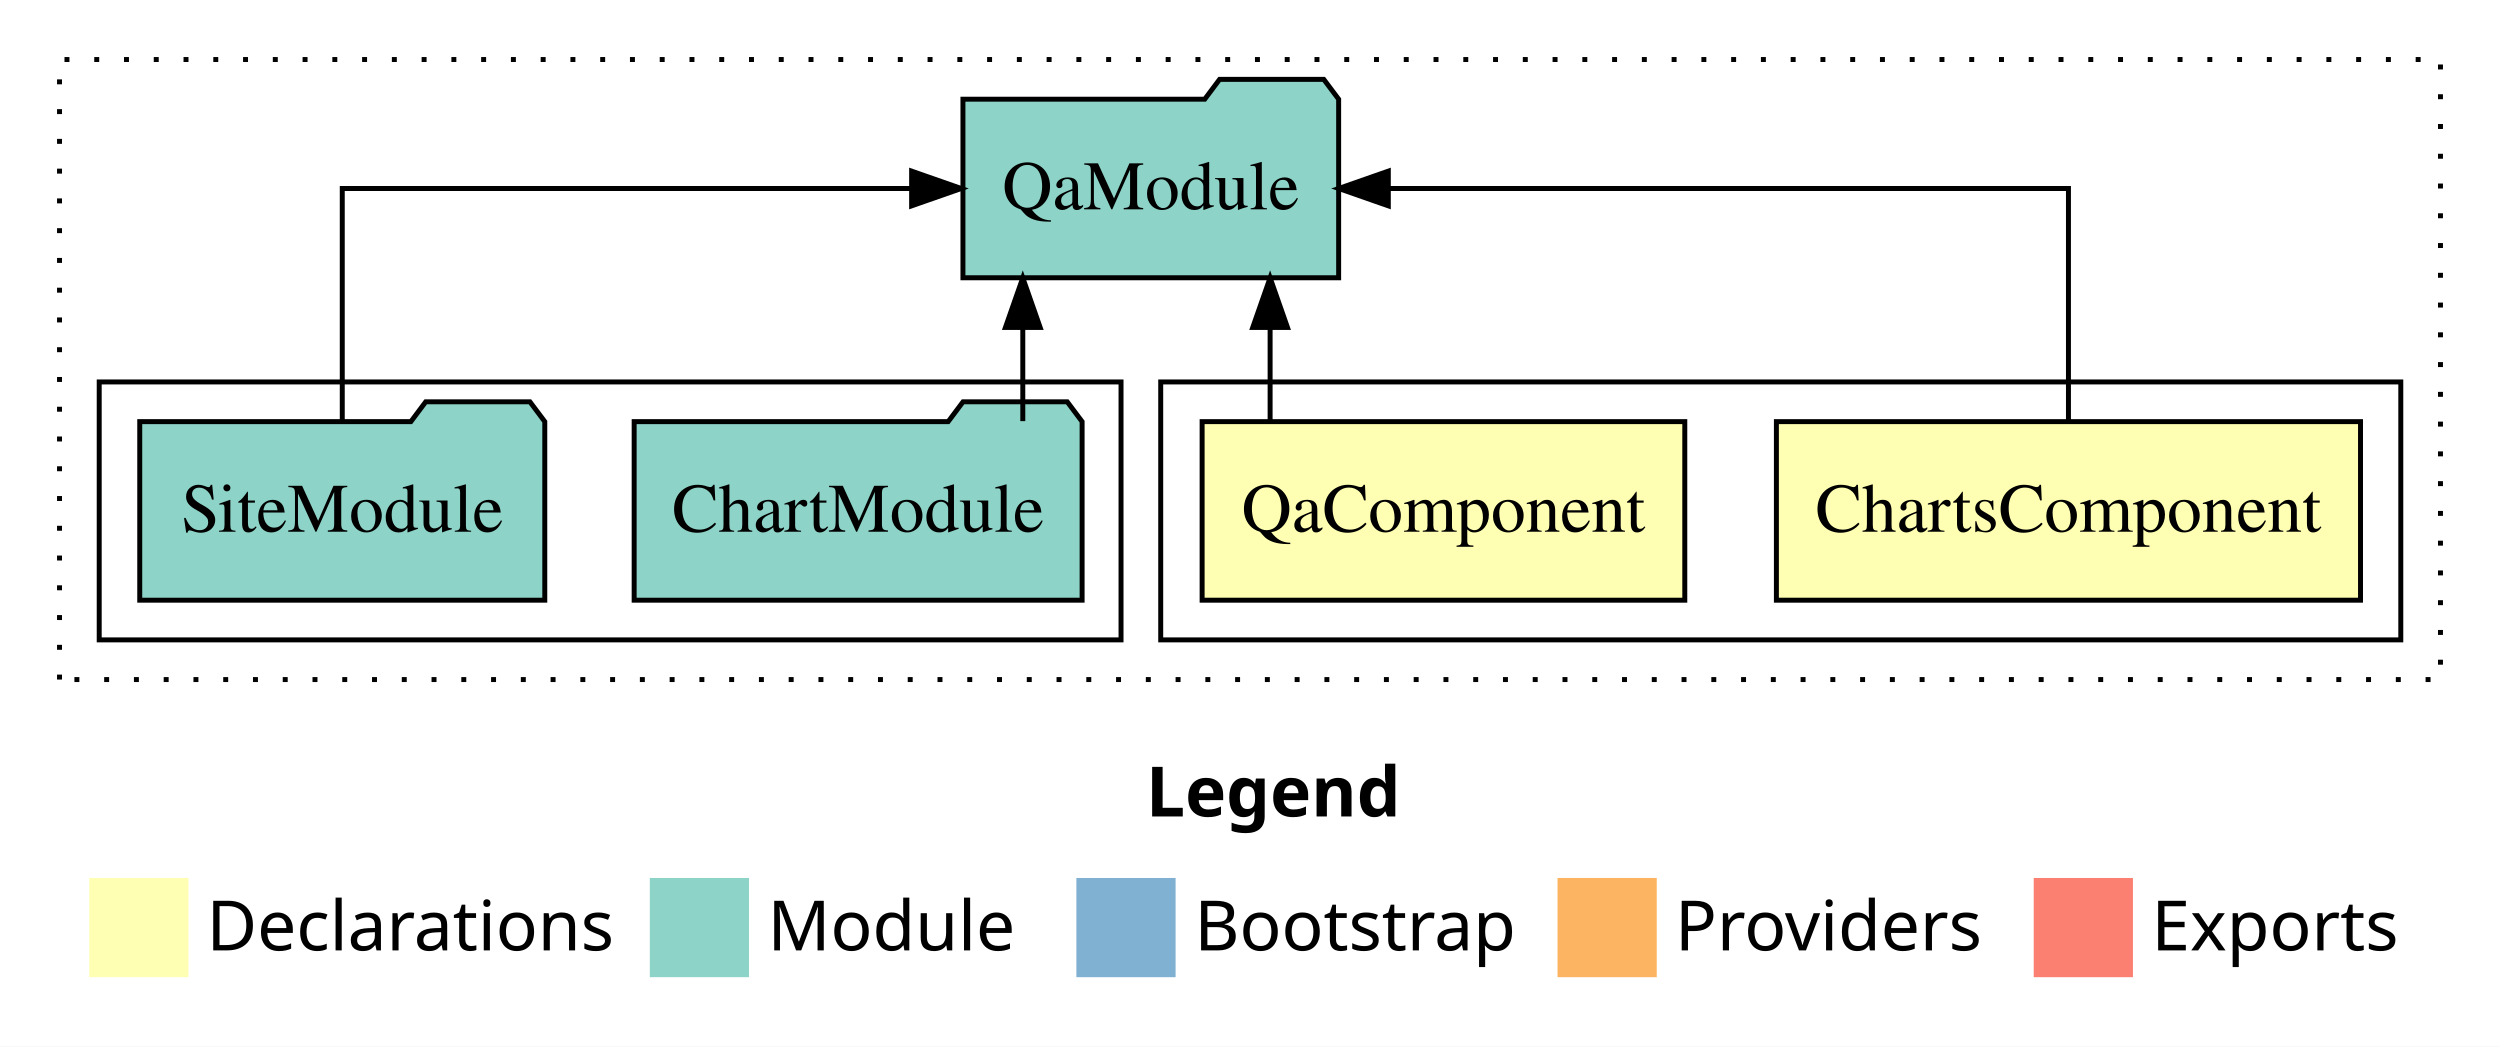
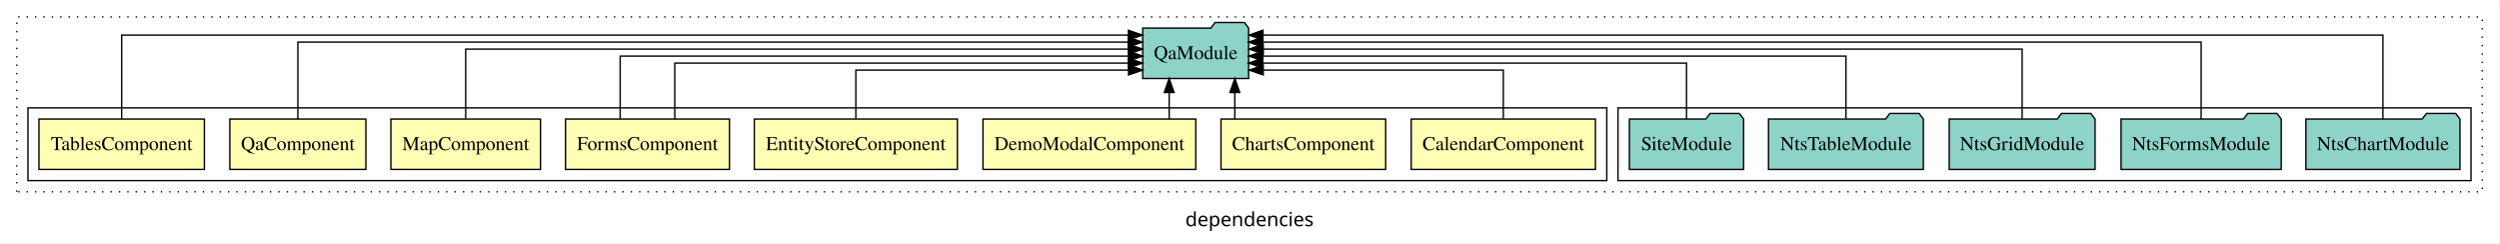
- <svg xmlns="http://www.w3.org/2000/svg" width="504pt" height="211pt" viewBox="0.00 0.00 504.00 211.00">
-   <g id="graph0" class="graph" transform="scale(1 1) rotate(0) translate(4 207)">
-     <polygon fill="#ffffff" stroke="transparent" points="-4,4 -4,-207 500,-207 500,4 -4,4" />
-     <text text-anchor="start" x="227.009" y="-42.4" font-family="sans-serif" font-weight="bold" font-size="14.00" fill="#000000">Legend</text>
-     <polygon fill="#ffffb3" stroke="transparent" points="14,-10 14,-30 34,-30 34,-10 14,-10" />
-     <text text-anchor="start" x="37.629" y="-15.4" font-family="sans-serif" font-size="14.00" fill="#000000">  Declarations</text>
-     <polygon fill="#8dd3c7" stroke="transparent" points="127,-10 127,-30 147,-30 147,-10 127,-10" />
-     <text text-anchor="start" x="150.725" y="-15.4" font-family="sans-serif" font-size="14.00" fill="#000000">  Module</text>
-     <polygon fill="#80b1d3" stroke="transparent" points="213,-10 213,-30 233,-30 233,-10 213,-10" />
-     <text text-anchor="start" x="236.781" y="-15.4" font-family="sans-serif" font-size="14.00" fill="#000000">  Bootstrap</text>
-     <polygon fill="#fdb462" stroke="transparent" points="310,-10 310,-30 330,-30 330,-10 310,-10" />
-     <text text-anchor="start" x="333.673" y="-15.4" font-family="sans-serif" font-size="14.00" fill="#000000">  Providers</text>
-     <polygon fill="#fb8072" stroke="transparent" points="406,-10 406,-30 426,-30 426,-10 406,-10" />
-     <text text-anchor="start" x="429.726" y="-15.4" font-family="sans-serif" font-size="14.00" fill="#000000">  Exports</text>
+ <svg xmlns="http://www.w3.org/2000/svg" width="1787pt" height="174pt" viewBox="0.00 0.00 1787.00 173.80">
+   <g id="graph0" class="graph" transform="scale(1 1) rotate(0) translate(4 169.8)">
+     <polygon fill="white" stroke="transparent" points="-4,4 -4,-169.8 1783,-169.8 1783,4 -4,4" />
+     <text text-anchor="middle" x="889.5" y="-8.2" font-family="sans-serif" font-size="14.00">dependencies</text>
    <g id="clust1" class="cluster">
-       <polygon fill="none" stroke="#000000" stroke-dasharray="1,5" points="8,-70 8,-195 488,-195 488,-70 8,-70" />
+       <polygon fill="none" stroke="black" stroke-dasharray="1,5" points="8,-32.8 8,-157.8 1771,-157.8 1771,-32.8 8,-32.8" />
+     </g>
+     <g id="clust11" class="cluster">
+       <polygon fill="none" stroke="black" points="1153,-40.8 1153,-92.8 1763,-92.8 1763,-40.8 1153,-40.8" />
    </g>
    <g id="clust2" class="cluster">
-       <polygon fill="none" stroke="#000000" points="230,-78 230,-130 480,-130 480,-78 230,-78" />
-     </g>
-     <g id="clust5" class="cluster">
-       <polygon fill="none" stroke="#000000" points="16,-78 16,-130 222,-130 222,-78 16,-78" />
+       <polygon fill="none" stroke="black" points="16,-40.8 16,-92.8 1145,-92.8 1145,-40.8 16,-40.8" />
    </g>
    <g id="node1" class="node">
-       <polygon fill="#ffffb3" stroke="#000000" points="471.88,-122 354.12,-122 354.12,-86 471.88,-86 471.88,-122" />
-       <text text-anchor="middle" x="413" y="-99.8" font-family="Times,serif" font-size="14.00" fill="#000000">ChartsComponent</text>
+       <polygon fill="#ffffb3" stroke="black" points="1136.86,-84.8 1005.14,-84.8 1005.14,-48.8 1136.86,-48.8 1136.86,-84.8" />
+       <text text-anchor="middle" x="1071" y="-62.6" font-family="Times,serif" font-size="14.00">CalendarComponent</text>
+     </g>
+     <g id="node9" class="node">
+       <polygon fill="#8dd3c7" stroke="black" points="888.87,-149.8 885.87,-153.8 864.87,-153.8 861.87,-149.8 813.13,-149.8 813.13,-113.8 888.87,-113.8 888.87,-149.8" />
+       <text text-anchor="middle" x="851" y="-127.6" font-family="Times,serif" font-size="14.00">QaModule</text>
+     </g>
+     <g id="edge1" class="edge">
+       <path fill="none" stroke="black" d="M1071,-85.04C1071,-100.37 1071,-119.8 1071,-119.8 1071,-119.8 899.32,-119.8 899.32,-119.8" />
+       <polygon fill="black" stroke="black" points="899.32,-116.3 889.32,-119.8 899.32,-123.3 899.32,-116.3" />
+     </g>
+     <g id="node2" class="node">
+       <polygon fill="#ffffb3" stroke="black" points="986.88,-84.8 869.12,-84.8 869.12,-48.8 986.88,-48.8 986.88,-84.8" />
+       <text text-anchor="middle" x="928" y="-62.6" font-family="Times,serif" font-size="14.00">ChartsComponent</text>
+     </g>
+     <g id="edge2" class="edge">
+       <path fill="none" stroke="black" d="M879,-84.91C879,-84.91 879,-103.79 879,-103.79" />
+       <polygon fill="black" stroke="black" points="875.5,-103.79 879,-113.79 882.5,-103.79 875.5,-103.79" />
    </g>
    <g id="node3" class="node">
-       <polygon fill="#8dd3c7" stroke="#000000" points="265.871,-187 262.871,-191 241.871,-191 238.871,-187 190.129,-187 190.129,-151 265.871,-151 265.871,-187" />
-       <text text-anchor="middle" x="228" y="-164.8" font-family="Times,serif" font-size="14.00" fill="#000000">QaModule</text>
+       <polygon fill="#ffffb3" stroke="black" points="851.09,-84.8 698.91,-84.8 698.91,-48.8 851.09,-48.8 851.09,-84.8" />
+       <text text-anchor="middle" x="775" y="-62.6" font-family="Times,serif" font-size="14.00">DemoModalComponent</text>
    </g>
-     <g id="edge1" class="edge">
-       <path fill="none" stroke="#000000" d="M413,-122.106C413,-141.339 413,-169 413,-169 413,-169 275.884,-169 275.884,-169" />
-       <polygon fill="#000000" stroke="#000000" points="275.884,-165.5 265.884,-169 275.884,-172.5 275.884,-165.5" />
-     </g>
-     <g id="node2" class="node">
-       <polygon fill="#ffffb3" stroke="#000000" points="335.654,-122 238.346,-122 238.346,-86 335.654,-86 335.654,-122" />
-       <text text-anchor="middle" x="287" y="-99.8" font-family="Times,serif" font-size="14.00" fill="#000000">QaComponent</text>
-     </g>
-     <g id="edge2" class="edge">
-       <path fill="none" stroke="#000000" d="M252.054,-122.106C252.054,-122.106 252.054,-140.991 252.054,-140.991" />
-       <polygon fill="#000000" stroke="#000000" points="248.554,-140.991 252.054,-150.991 255.554,-140.991 248.554,-140.991" />
+     <g id="edge3" class="edge">
+       <path fill="none" stroke="black" d="M832.06,-84.91C832.06,-84.91 832.06,-103.79 832.06,-103.79" />
+       <polygon fill="black" stroke="black" points="828.56,-103.79 832.06,-113.79 835.56,-103.79 828.56,-103.79" />
    </g>
    <g id="node4" class="node">
-       <polygon fill="#8dd3c7" stroke="#000000" points="214.153,-122 211.153,-126 190.153,-126 187.153,-122 123.847,-122 123.847,-86 214.153,-86 214.153,-122" />
-       <text text-anchor="middle" x="169" y="-99.8" font-family="Times,serif" font-size="14.00" fill="#000000">ChartModule</text>
+       <polygon fill="#ffffb3" stroke="black" points="680.61,-84.8 535.39,-84.8 535.39,-48.8 680.61,-48.8 680.61,-84.8" />
+       <text text-anchor="middle" x="608" y="-62.6" font-family="Times,serif" font-size="14.00">EntityStoreComponent</text>
    </g>
-     <g id="edge3" class="edge">
-       <path fill="none" stroke="#000000" d="M202.195,-122.106C202.195,-122.106 202.195,-140.991 202.195,-140.991" />
-       <polygon fill="#000000" stroke="#000000" points="198.695,-140.991 202.195,-150.991 205.695,-140.991 198.695,-140.991" />
+     <g id="edge4" class="edge">
+       <path fill="none" stroke="black" d="M608,-85.04C608,-100.37 608,-119.8 608,-119.8 608,-119.8 803.03,-119.8 803.03,-119.8" />
+       <polygon fill="black" stroke="black" points="803.03,-123.3 813.03,-119.8 803.03,-116.3 803.03,-123.3" />
    </g>
    <g id="node5" class="node">
-       <polygon fill="#8dd3c7" stroke="#000000" points="105.829,-122 102.829,-126 81.829,-126 78.829,-122 24.171,-122 24.171,-86 105.829,-86 105.829,-122" />
-       <text text-anchor="middle" x="65" y="-99.8" font-family="Times,serif" font-size="14.00" fill="#000000">SiteModule</text>
+       <polygon fill="#ffffb3" stroke="black" points="517.61,-84.8 400.39,-84.8 400.39,-48.8 517.61,-48.8 517.61,-84.8" />
+       <text text-anchor="middle" x="459" y="-62.6" font-family="Times,serif" font-size="14.00">FormsComponent</text>
    </g>
-     <g id="edge4" class="edge">
-       <path fill="none" stroke="#000000" d="M65,-122.106C65,-141.339 65,-169 65,-169 65,-169 179.784,-169 179.784,-169" />
-       <polygon fill="#000000" stroke="#000000" points="179.784,-172.5 189.784,-169 179.784,-165.5 179.784,-172.5" />
+     <g id="edge5" class="edge">
+       <path fill="none" stroke="black" d="M478.52,-84.83C478.52,-101.86 478.52,-124.8 478.52,-124.8 478.52,-124.8 802.89,-124.8 802.89,-124.8" />
+       <polygon fill="black" stroke="black" points="802.89,-128.3 812.89,-124.8 802.89,-121.3 802.89,-128.3" />
+     </g>
+     <g id="edge6" class="edge">
+       <path fill="none" stroke="black" d="M439.48,-85.02C439.48,-103.63 439.48,-129.8 439.48,-129.8 439.48,-129.8 803.02,-129.8 803.02,-129.8" />
+       <polygon fill="black" stroke="black" points="803.02,-133.3 813.02,-129.8 803.02,-126.3 803.02,-133.3" />
+     </g>
+     <g id="node6" class="node">
+       <polygon fill="#ffffb3" stroke="black" points="382.49,-84.8 275.51,-84.8 275.51,-48.8 382.49,-48.8 382.49,-84.8" />
+       <text text-anchor="middle" x="329" y="-62.6" font-family="Times,serif" font-size="14.00">MapComponent</text>
+     </g>
+     <g id="edge7" class="edge">
+       <path fill="none" stroke="black" d="M329,-85.02C329,-105.17 329,-134.8 329,-134.8 329,-134.8 803.04,-134.8 803.04,-134.8" />
+       <polygon fill="black" stroke="black" points="803.04,-138.3 813.04,-134.8 803.04,-131.3 803.04,-138.3" />
+     </g>
+     <g id="node7" class="node">
+       <polygon fill="#ffffb3" stroke="black" points="257.65,-84.8 160.35,-84.8 160.35,-48.8 257.65,-48.8 257.65,-84.8" />
+       <text text-anchor="middle" x="209" y="-62.6" font-family="Times,serif" font-size="14.00">QaComponent</text>
+     </g>
+     <g id="edge8" class="edge">
+       <path fill="none" stroke="black" d="M209,-84.84C209,-106.46 209,-139.8 209,-139.8 209,-139.8 802.76,-139.8 802.76,-139.8" />
+       <polygon fill="black" stroke="black" points="802.76,-143.3 812.76,-139.8 802.76,-136.3 802.76,-143.3" />
+     </g>
+     <g id="node8" class="node">
+       <polygon fill="#ffffb3" stroke="black" points="142.15,-84.8 23.85,-84.8 23.85,-48.8 142.15,-48.8 142.15,-84.8" />
+       <text text-anchor="middle" x="83" y="-62.6" font-family="Times,serif" font-size="14.00">TablesComponent</text>
+     </g>
+     <g id="edge9" class="edge">
+       <path fill="none" stroke="black" d="M83,-84.89C83,-107.93 83,-144.8 83,-144.8 83,-144.8 802.91,-144.8 802.91,-144.8" />
+       <polygon fill="black" stroke="black" points="802.91,-148.3 812.91,-144.8 802.91,-141.3 802.91,-148.3" />
+     </g>
+     <g id="node10" class="node">
+       <polygon fill="#8dd3c7" stroke="black" points="1755.09,-84.8 1752.09,-88.8 1731.09,-88.8 1728.09,-84.8 1644.91,-84.8 1644.91,-48.8 1755.09,-48.8 1755.09,-84.8" />
+       <text text-anchor="middle" x="1700" y="-62.6" font-family="Times,serif" font-size="14.00">NtsChartModule</text>
+     </g>
+     <g id="edge10" class="edge">
+       <path fill="none" stroke="black" d="M1700,-84.89C1700,-107.93 1700,-144.8 1700,-144.8 1700,-144.8 899.13,-144.8 899.13,-144.8" />
+       <polygon fill="black" stroke="black" points="899.13,-141.3 889.13,-144.8 899.13,-148.3 899.13,-141.3" />
+     </g>
+     <g id="node11" class="node">
+       <polygon fill="#8dd3c7" stroke="black" points="1627.27,-84.8 1624.27,-88.8 1603.27,-88.8 1600.27,-84.8 1512.73,-84.8 1512.73,-48.8 1627.27,-48.8 1627.27,-84.8" />
+       <text text-anchor="middle" x="1570" y="-62.6" font-family="Times,serif" font-size="14.00">NtsFormsModule</text>
+     </g>
+     <g id="edge11" class="edge">
+       <path fill="none" stroke="black" d="M1570,-84.84C1570,-106.46 1570,-139.8 1570,-139.8 1570,-139.8 898.9,-139.8 898.9,-139.8" />
+       <polygon fill="black" stroke="black" points="898.9,-136.3 888.9,-139.8 898.9,-143.3 898.9,-136.3" />
+     </g>
+     <g id="node12" class="node">
+       <polygon fill="#8dd3c7" stroke="black" points="1494.15,-84.8 1491.15,-88.8 1470.15,-88.8 1467.15,-84.8 1389.85,-84.8 1389.85,-48.8 1494.15,-48.8 1494.15,-84.8" />
+       <text text-anchor="middle" x="1442" y="-62.6" font-family="Times,serif" font-size="14.00">NtsGridModule</text>
+     </g>
+     <g id="edge12" class="edge">
+       <path fill="none" stroke="black" d="M1442,-85.02C1442,-105.17 1442,-134.8 1442,-134.8 1442,-134.8 899.32,-134.8 899.32,-134.8" />
+       <polygon fill="black" stroke="black" points="899.32,-131.3 889.32,-134.8 899.32,-138.3 899.32,-131.3" />
+     </g>
+     <g id="node13" class="node">
+       <polygon fill="#8dd3c7" stroke="black" points="1371.36,-84.8 1368.36,-88.8 1347.36,-88.8 1344.36,-84.8 1260.64,-84.8 1260.64,-48.8 1371.36,-48.8 1371.36,-84.8" />
+       <text text-anchor="middle" x="1316" y="-62.6" font-family="Times,serif" font-size="14.00">NtsTableModule</text>
+     </g>
+     <g id="edge13" class="edge">
+       <path fill="none" stroke="black" d="M1316,-85.02C1316,-103.63 1316,-129.8 1316,-129.8 1316,-129.8 899.05,-129.8 899.05,-129.8" />
+       <polygon fill="black" stroke="black" points="899.05,-126.3 889.05,-129.8 899.05,-133.3 899.05,-126.3" />
+     </g>
+     <g id="node14" class="node">
+       <polygon fill="#8dd3c7" stroke="black" points="1242.83,-84.8 1239.83,-88.8 1218.83,-88.8 1215.83,-84.8 1161.17,-84.8 1161.17,-48.8 1242.83,-48.8 1242.83,-84.8" />
+       <text text-anchor="middle" x="1202" y="-62.6" font-family="Times,serif" font-size="14.00">SiteModule</text>
+     </g>
+     <g id="edge14" class="edge">
+       <path fill="none" stroke="black" d="M1202,-84.83C1202,-101.86 1202,-124.8 1202,-124.8 1202,-124.8 898.9,-124.8 898.9,-124.8" />
+       <polygon fill="black" stroke="black" points="898.9,-121.3 888.9,-124.8 898.9,-128.3 898.9,-121.3" />
    </g>
  </g>
</svg>
